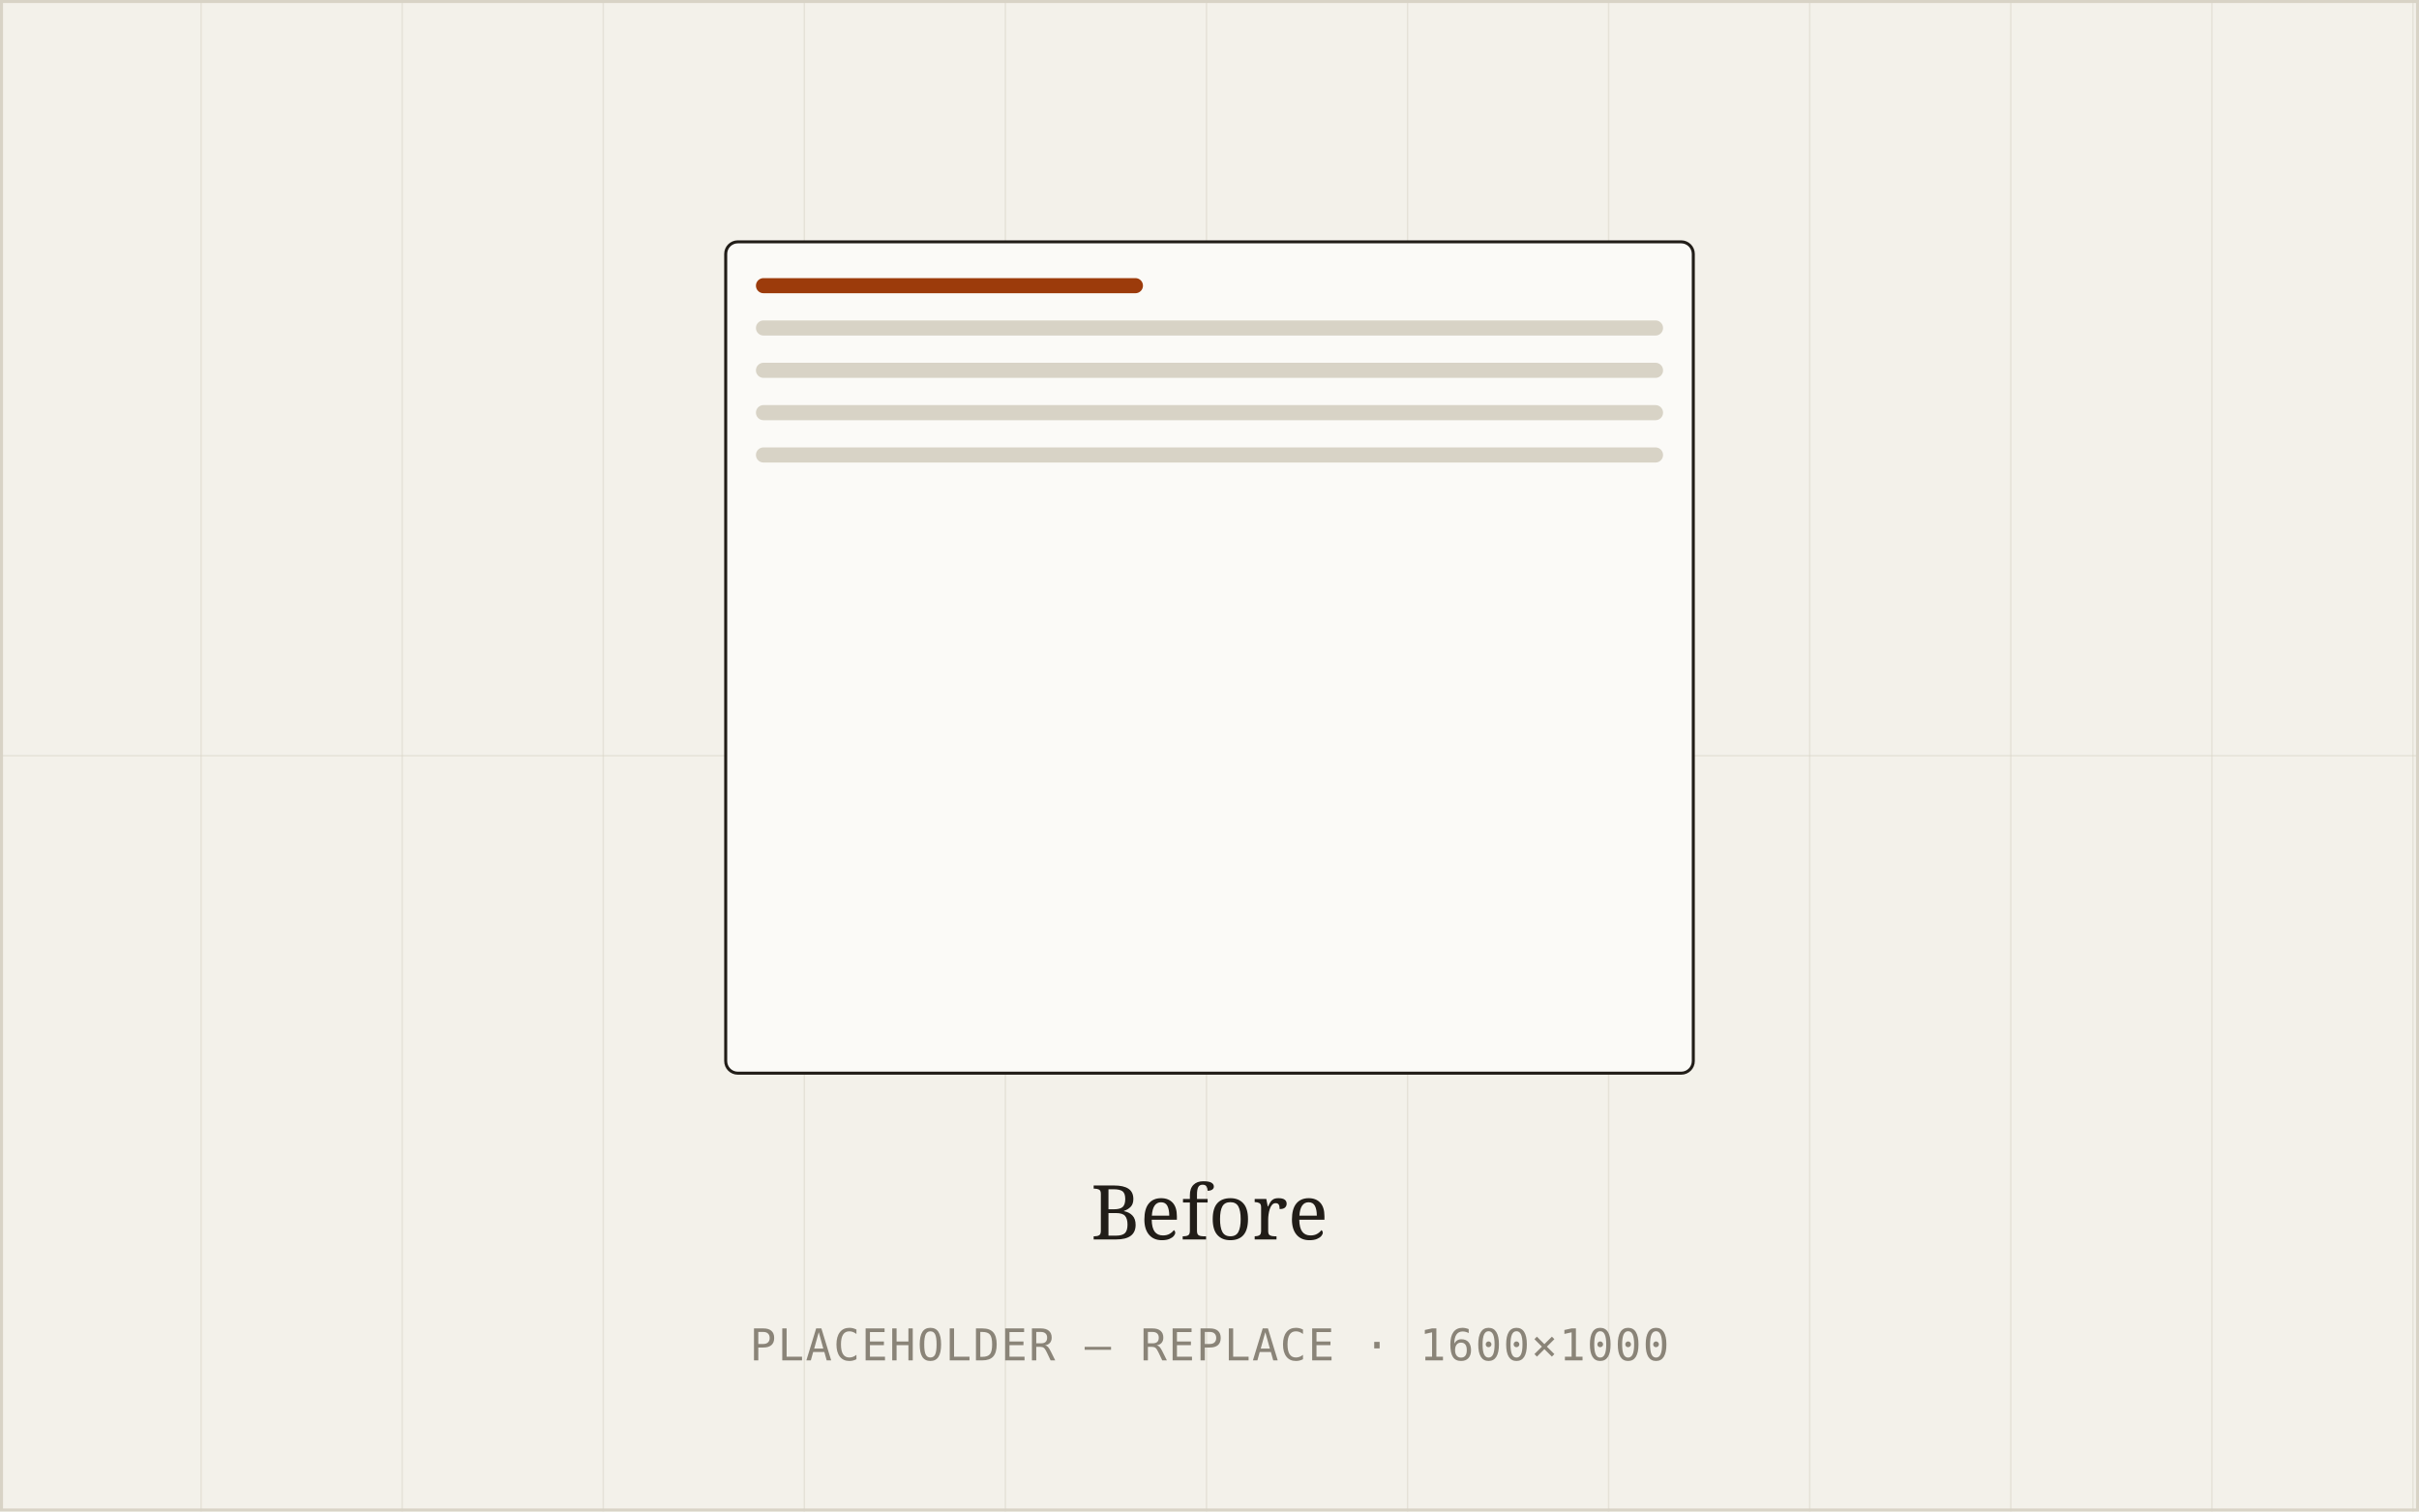
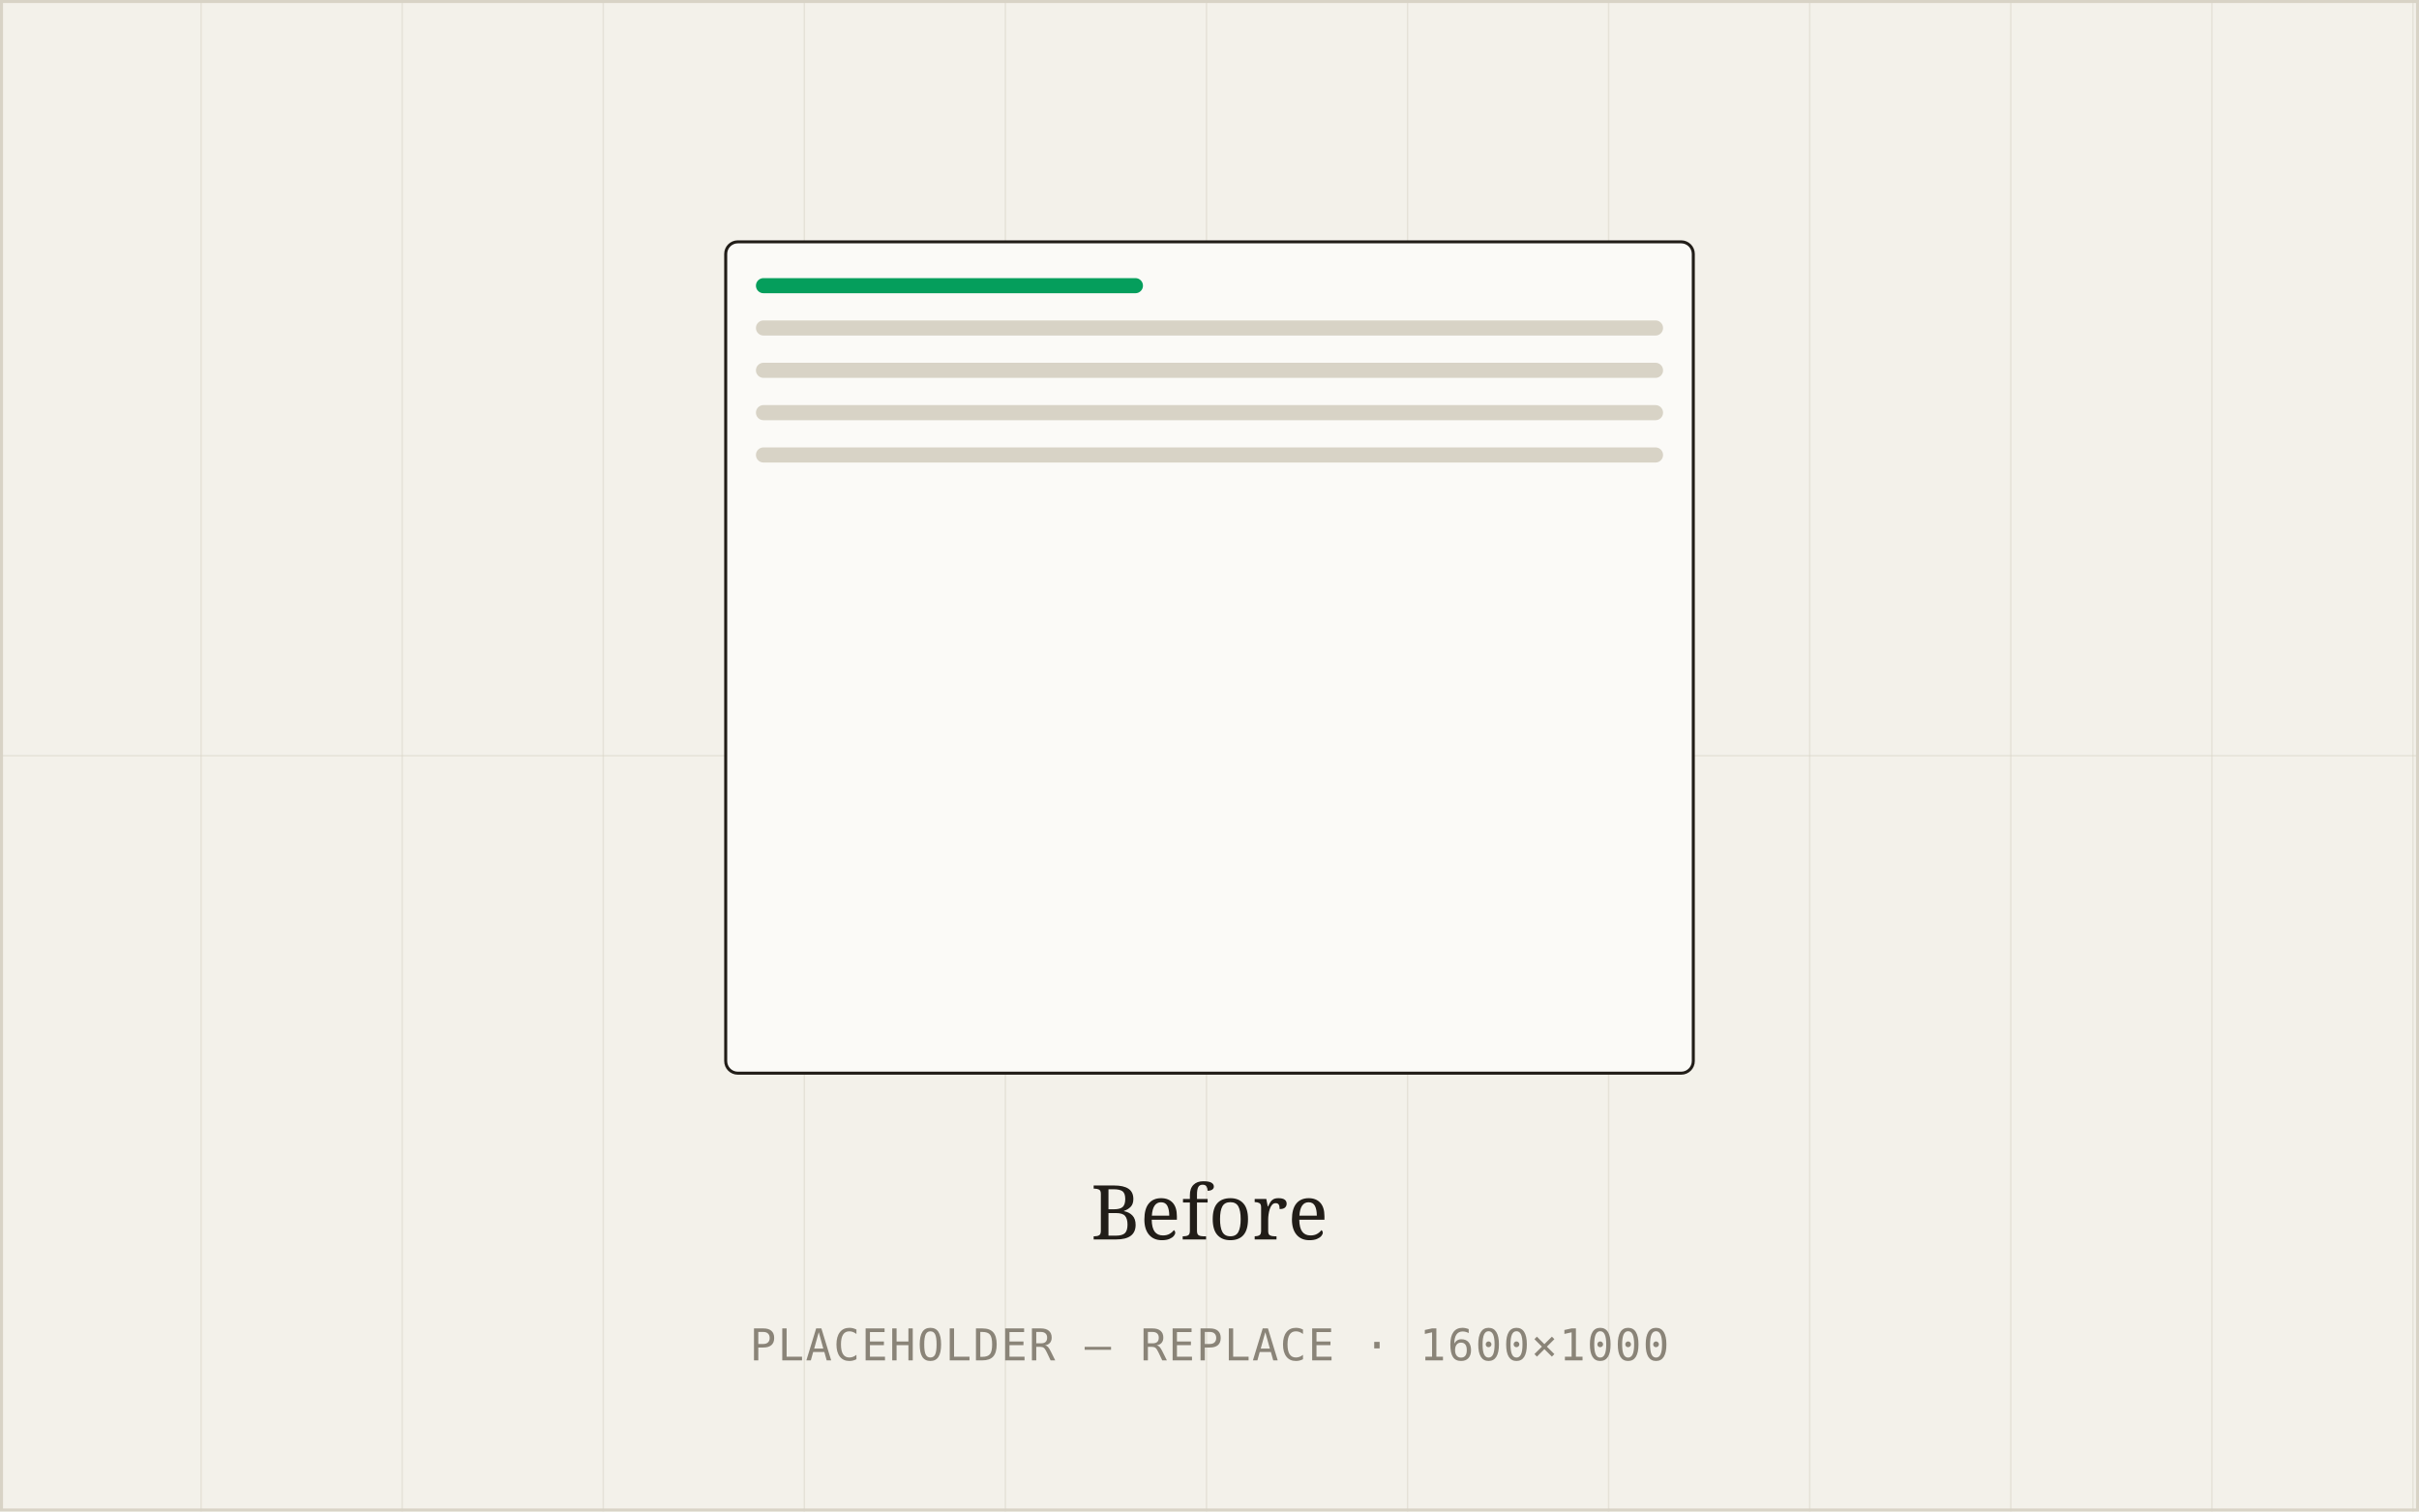
<svg xmlns="http://www.w3.org/2000/svg" viewBox="0 0 1600 1000" role="img" aria-label="Before — placeholder image">
  <rect width="1600" height="1000" fill="#f3f1ea" />
  <line x1="133" y1="0" x2="133" y2="1000" stroke="#d8d3c6" stroke-width="1" opacity="0.5" />
  <line x1="266" y1="0" x2="266" y2="1000" stroke="#d8d3c6" stroke-width="1" opacity="0.5" />
  <line x1="399" y1="0" x2="399" y2="1000" stroke="#d8d3c6" stroke-width="1" opacity="0.5" />
  <line x1="532" y1="0" x2="532" y2="1000" stroke="#d8d3c6" stroke-width="1" opacity="0.5" />
  <line x1="665" y1="0" x2="665" y2="1000" stroke="#d8d3c6" stroke-width="1" opacity="0.5" />
  <line x1="798" y1="0" x2="798" y2="1000" stroke="#d8d3c6" stroke-width="1" opacity="0.5" />
  <line x1="931" y1="0" x2="931" y2="1000" stroke="#d8d3c6" stroke-width="1" opacity="0.5" />
  <line x1="1064" y1="0" x2="1064" y2="1000" stroke="#d8d3c6" stroke-width="1" opacity="0.5" />
  <line x1="1197" y1="0" x2="1197" y2="1000" stroke="#d8d3c6" stroke-width="1" opacity="0.5" />
  <line x1="1330" y1="0" x2="1330" y2="1000" stroke="#d8d3c6" stroke-width="1" opacity="0.5" />
  <line x1="1463" y1="0" x2="1463" y2="1000" stroke="#d8d3c6" stroke-width="1" opacity="0.5" />
  <line x1="1596" y1="0" x2="1596" y2="1000" stroke="#d8d3c6" stroke-width="1" opacity="0.5" />
  <line x1="0" y1="500" x2="1600" y2="500" stroke="#d8d3c6" stroke-width="1" opacity="0.5" />
  <rect x="480" y="160" width="640" height="550" rx="8" fill="#fbfaf7" stroke="#211d18" stroke-width="2" />
-   <rect x="500" y="184" width="256" height="10" rx="5" fill="#9c3b0b" />
+   <rect x="500" y="184" width="256" height="10" rx="5" fill="#059e5c" />
  <rect x="500" y="212" width="600" height="10" rx="5" fill="#d8d3c6" />
  <rect x="500" y="240" width="600" height="10" rx="5" fill="#d8d3c6" />
  <rect x="500" y="268" width="600" height="10" rx="5" fill="#d8d3c6" />
  <rect x="500" y="296" width="600" height="10" rx="5" fill="#d8d3c6" />
  <rect x="1" y="1" width="1598" height="998" fill="none" stroke="#d8d3c6" stroke-width="2" />
  <text x="800" y="820" text-anchor="middle" font-family="Georgia, serif" font-size="50" fill="#211d18">Before</text>
  <text x="800" y="900" text-anchor="middle" font-family="Menlo, monospace" font-size="29" fill="#8a8478" letter-spacing="1">PLACEHOLDER — REPLACE · 1600×1000</text>
</svg>
